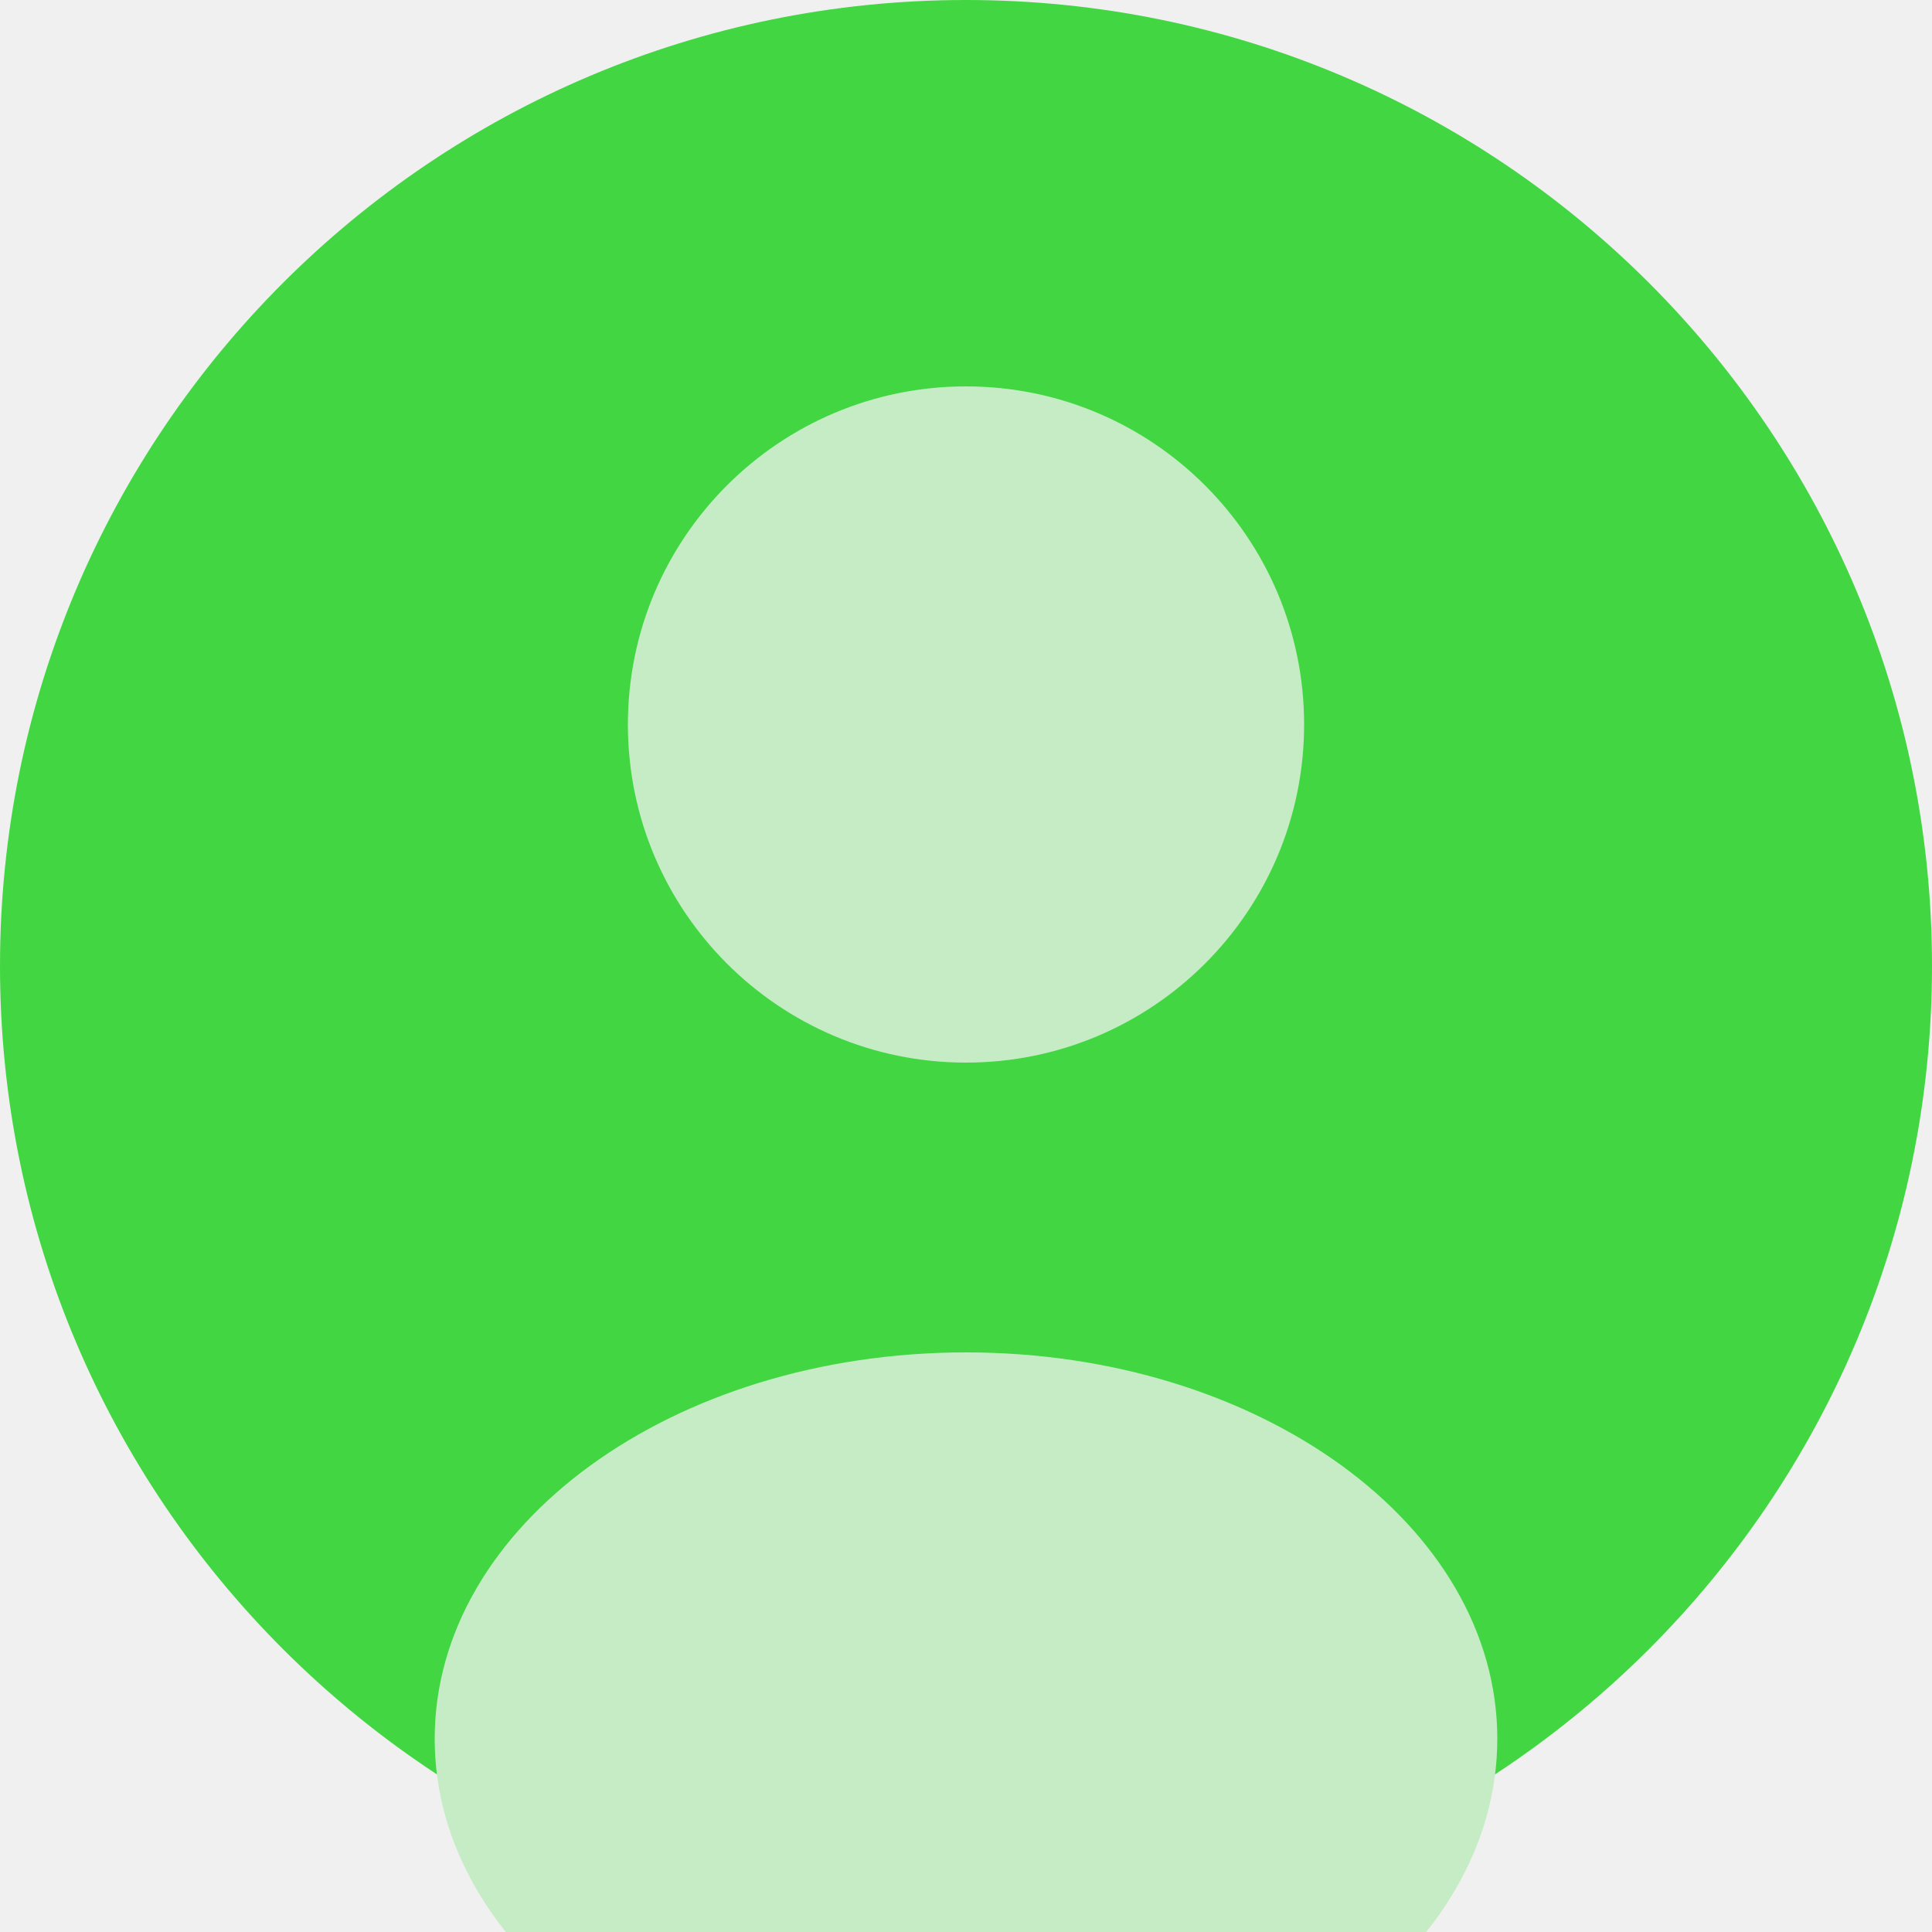
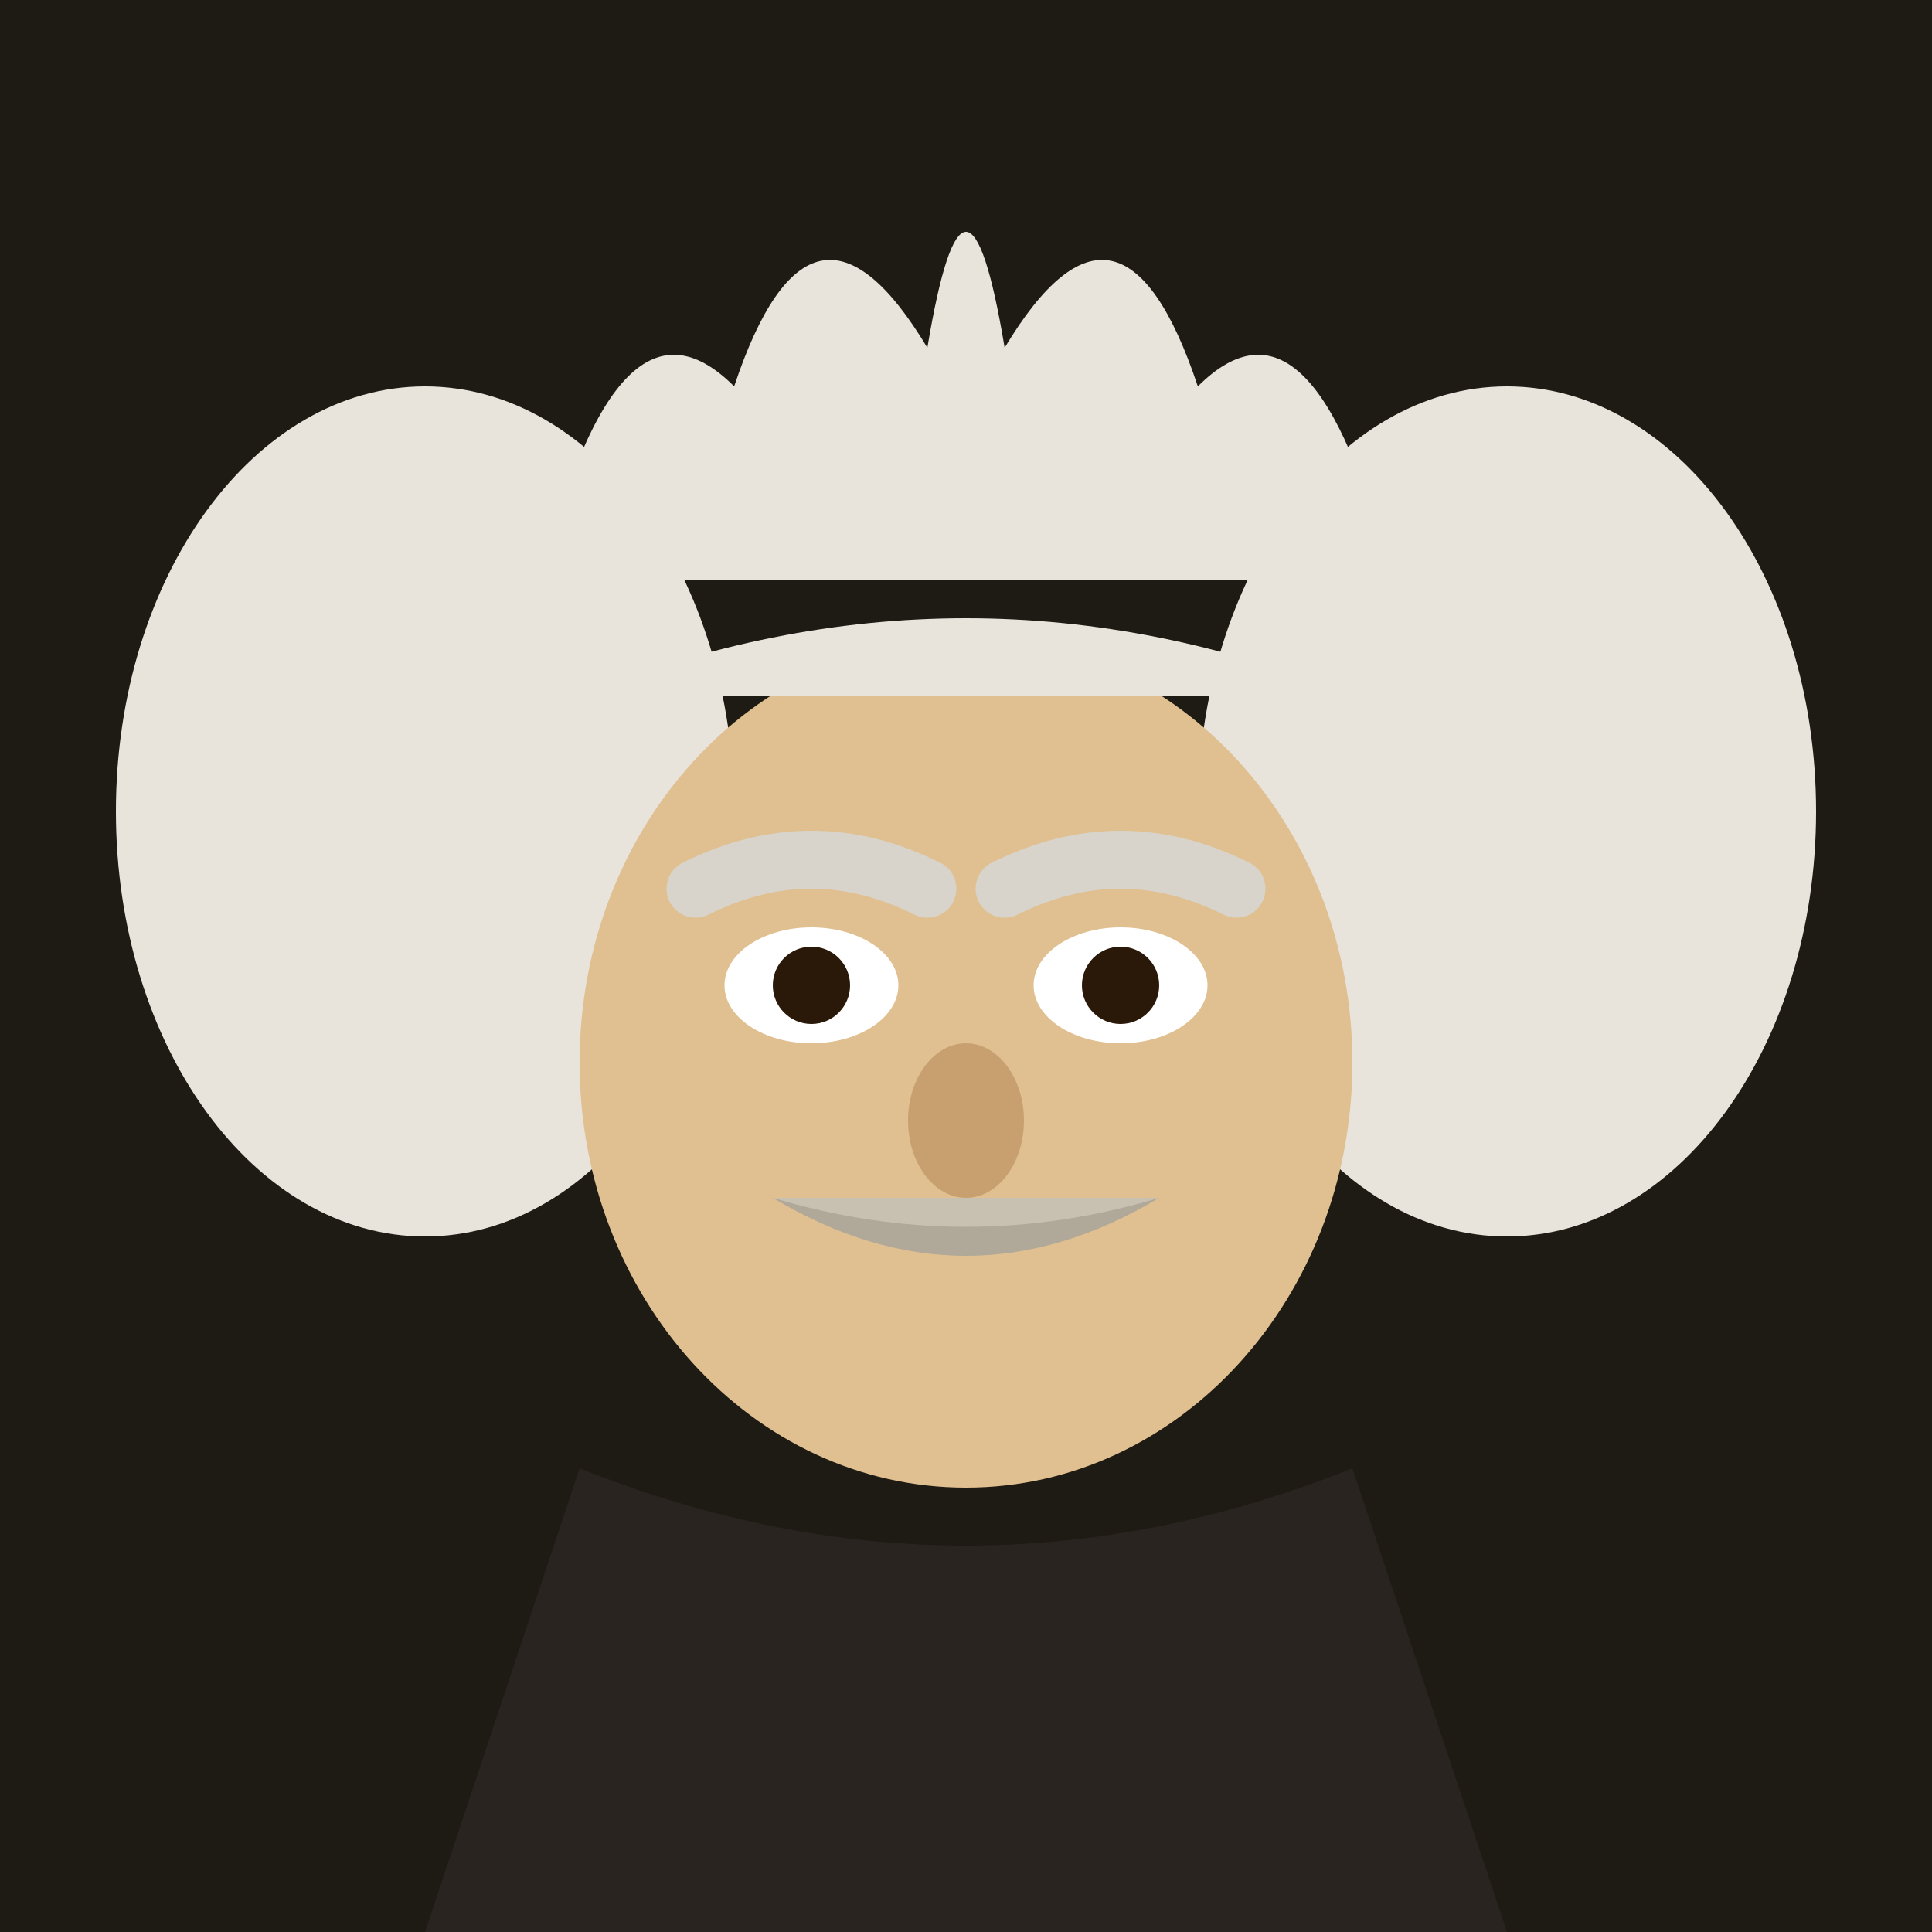
- <svg xmlns="http://www.w3.org/2000/svg" viewBox="0 0 80 80" width="80" height="80">
-   <circle cx="40" cy="40" r="40" fill="hsl(120, 65%, 55%)" />
-   <circle cx="40" cy="30" r="14" fill="hsl(120, 50%, 85%)" />
-   <ellipse cx="40" cy="72" rx="22" ry="16" fill="hsl(120, 50%, 85%)" />
+ <svg xmlns="http://www.w3.org/2000/svg" viewBox="0 0 100 100">
+   <rect width="100" height="100" fill="#1E1A14" />
+   <path d="M22 100 L30 76 Q50 84 70 76 L78 100Z" fill="#2A2420" />
+   <ellipse cx="22" cy="42" rx="16" ry="22" fill="#E8E4DC" />
+   <ellipse cx="78" cy="42" rx="16" ry="22" fill="#E8E4DC" />
+   <path d="M28 30 Q32 14 38 20 Q42 8 48 18 Q50 6 52 18 Q58 8 62 20 Q68 14 72 30" fill="#E8E4DC" />
+   <ellipse cx="50" cy="55" rx="20" ry="22" fill="#E0C090" />
+   <path d="M30 36 Q50 28 70 36" fill="#E8E4DC" />
+   <path d="M36 46 Q42 43 48 46" stroke="#D8D4CC" stroke-width="3" fill="none" stroke-linecap="round" />
+   <path d="M52 46 Q58 43 64 46" stroke="#D8D4CC" stroke-width="3" fill="none" stroke-linecap="round" />
+   <ellipse cx="42" cy="51" rx="4.5" ry="3" fill="white" />
+   <circle cx="42" cy="51" r="2" fill="#2A1808" />
+   <ellipse cx="58" cy="51" rx="4.5" ry="3" fill="white" />
+   <circle cx="58" cy="51" r="2" fill="#2A1808" />
+   <path d="M40 62 Q50 68 60 62" fill="#B0A898" />
+   <path d="M40 62 Q50 65 60 62" fill="#C8C0B0" />
+   <ellipse cx="50" cy="58" rx="3" ry="4" fill="#C8A070" />
</svg>
